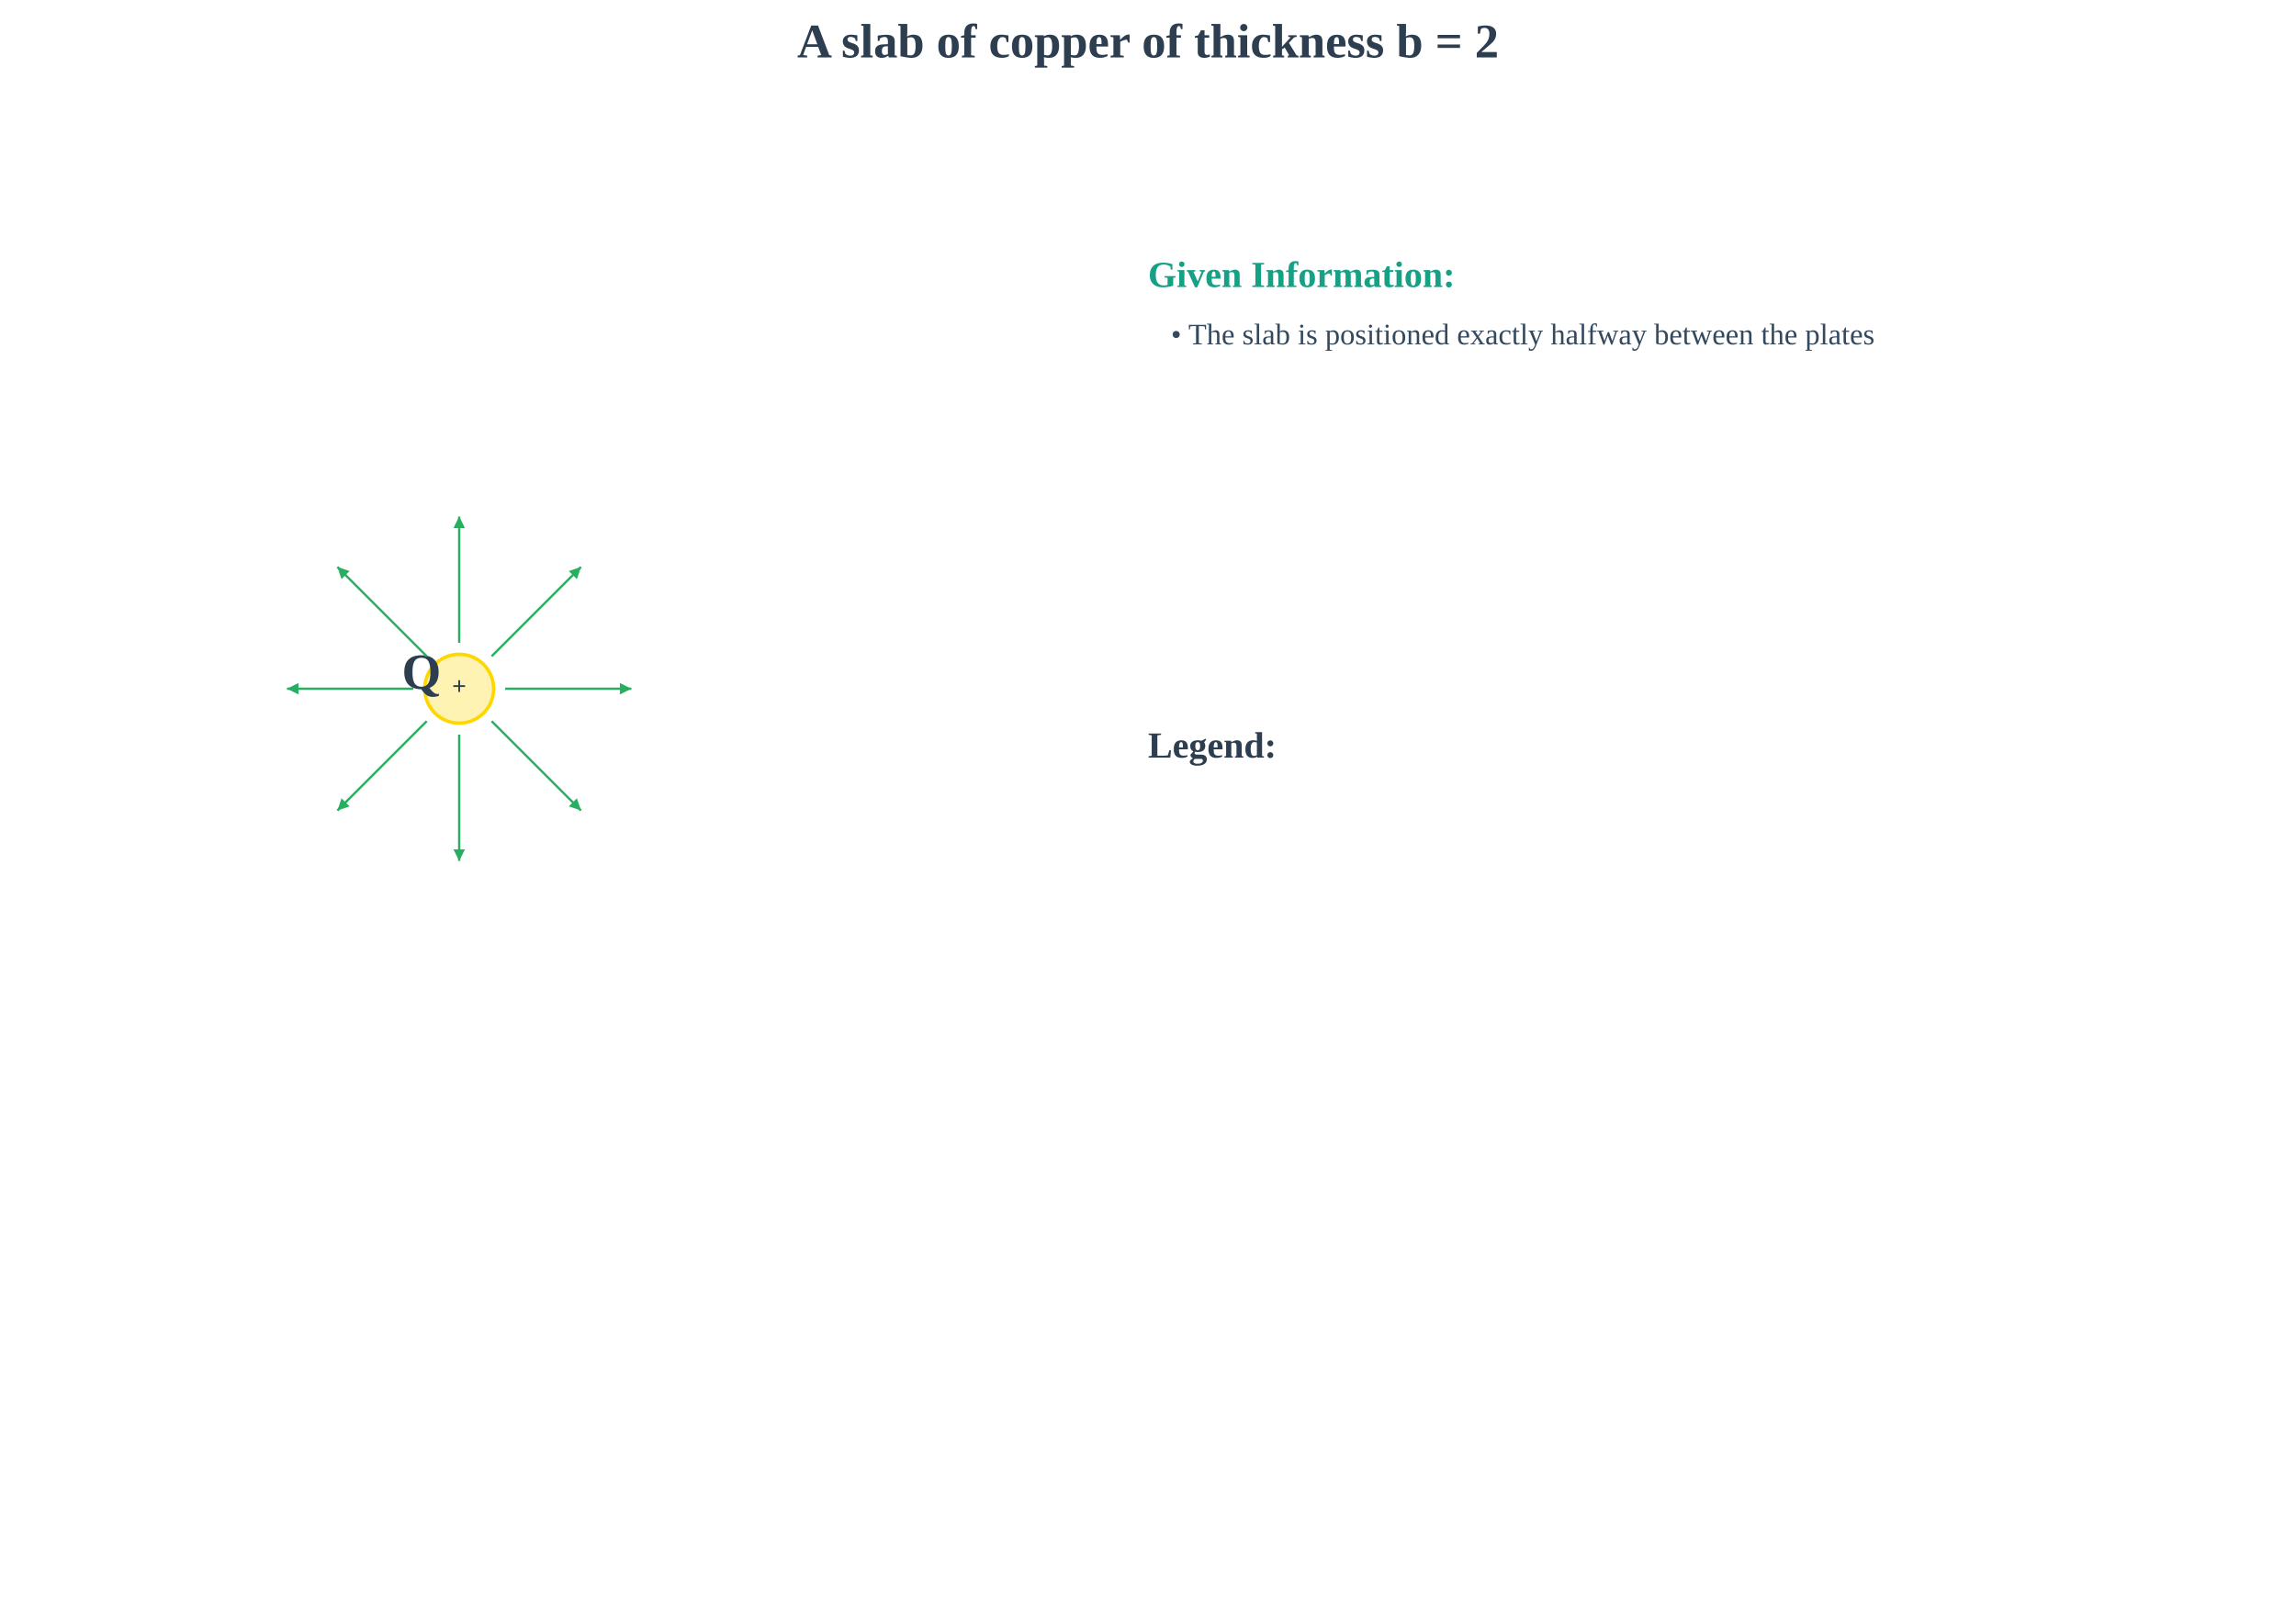
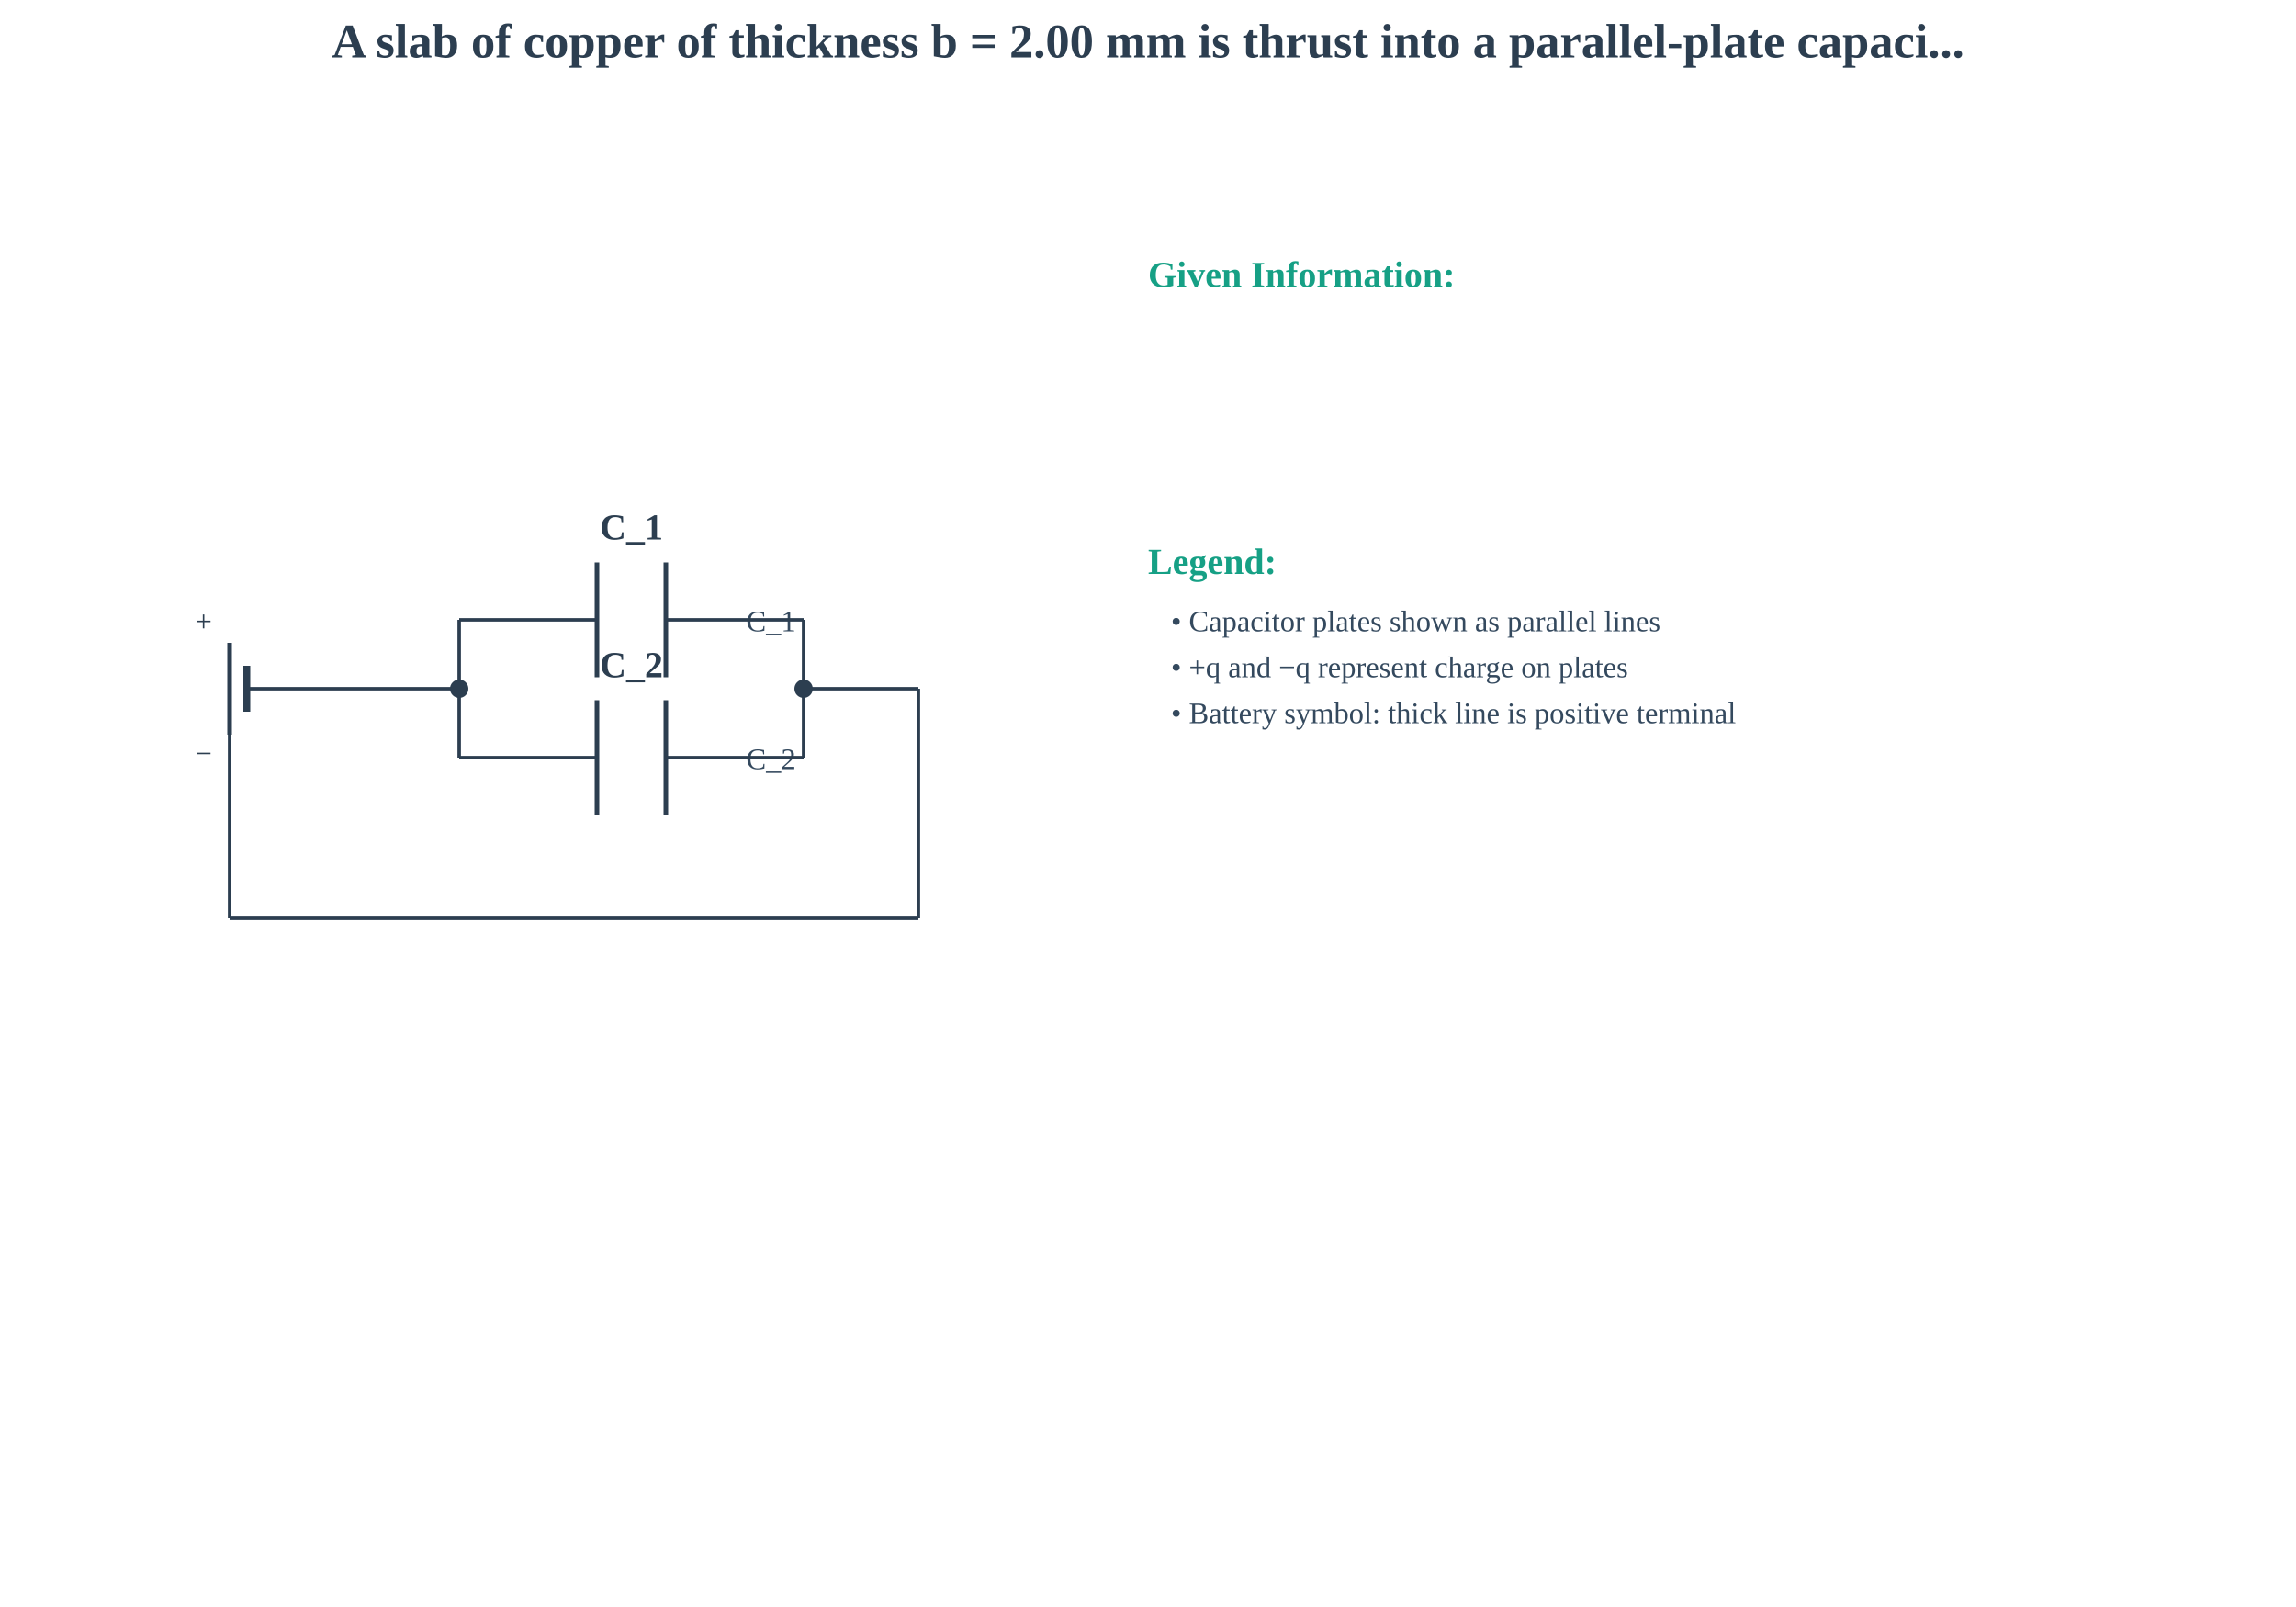
<svg xmlns="http://www.w3.org/2000/svg" viewBox="0 0 2000 1400">
  <rect width="2000" height="1400" fill="#ffffff" />
  <defs>
    <marker id="arrowRed" markerWidth="5" markerHeight="5" refX="5" refY="2.5" orient="auto">
      <path d="M 0 0 L 5 2.5 L 0 5 z" fill="#e74c3c" />
    </marker>
    <marker id="arrowBlue" markerWidth="5" markerHeight="5" refX="5" refY="2.5" orient="auto">
      <path d="M 0 0 L 5 2.5 L 0 5 z" fill="#3498db" />
    </marker>
    <marker id="arrowGreen" markerWidth="5" markerHeight="5" refX="5" refY="2.5" orient="auto">
      <path d="M 0 0 L 5 2.5 L 0 5 z" fill="#27ae60" />
    </marker>
    <marker id="arrowPurple" markerWidth="5" markerHeight="5" refX="5" refY="2.5" orient="auto">
      <path d="M 0 0 L 5 2.5 L 0 5 z" fill="#9b59b6" />
    </marker>
    <marker id="arrowOrange" markerWidth="5" markerHeight="5" refX="5" refY="2.5" orient="auto">
      <path d="M 0 0 L 5 2.5 L 0 5 z" fill="#e67e22" />
    </marker>
  </defs>
-   <text x="1000.0" y="50" text-anchor="middle" font-size="42" font-weight="bold" fill="#2c3e50">A slab of copper of thickness b = 2</text>
+   <text x="1000" y="50" text-anchor="middle" font-size="42" font-weight="bold" fill="#2c3e50">A slab of copper of thickness b = 2.00 mm is thrust into a parallel-plate capaci...</text>
  <g id="main-diagram">
-     <circle cx="400" cy="600" r="30" fill="#FFD700" fill-opacity="0.3" stroke="#FFD700" stroke-width="3" />
-     <text x="400" y="605" text-anchor="middle" font-size="22" font-weight="bold" fill="#2c3e50">+</text>
-     <text x="350" y="600" font-size="44" font-weight="bold" fill="#2c3e50">Q</text>
-     <line x1="440.0" y1="600.0" x2="550.0" y2="600.0" stroke="#27ae60" stroke-width="2" marker-end="url(#arrowGreen)" />
-     <line x1="428.284" y1="628.284" x2="506.066" y2="706.066" stroke="#27ae60" stroke-width="2" marker-end="url(#arrowGreen)" />
-     <line x1="400.0" y1="640.0" x2="400.0" y2="750.0" stroke="#27ae60" stroke-width="2" marker-end="url(#arrowGreen)" />
-     <line x1="371.716" y1="628.284" x2="293.934" y2="706.066" stroke="#27ae60" stroke-width="2" marker-end="url(#arrowGreen)" />
-     <line x1="360.0" y1="600.0" x2="250.0" y2="600.0" stroke="#27ae60" stroke-width="2" marker-end="url(#arrowGreen)" />
-     <line x1="371.716" y1="571.716" x2="293.934" y2="493.934" stroke="#27ae60" stroke-width="2" marker-end="url(#arrowGreen)" />
-     <line x1="400.0" y1="560.0" x2="400.0" y2="450.0" stroke="#27ae60" stroke-width="2" marker-end="url(#arrowGreen)" />
-     <line x1="428.284" y1="571.716" x2="506.066" y2="493.934" stroke="#27ae60" stroke-width="2" marker-end="url(#arrowGreen)" />
+     <line x1="200" y1="560" x2="200" y2="640" stroke="#2c3e50" stroke-width="4" />
+     <line x1="215" y1="580" x2="215" y2="620" stroke="#2c3e50" stroke-width="6" />
+     <text x="170" y="550" font-size="26" fill="#2c3e50">+</text>
+     <text x="170" y="665" font-size="26" fill="#2c3e50">−</text>
+     <circle cx="400" cy="600" r="8" fill="#2c3e50" />
+     <circle cx="700" cy="600" r="8" fill="#2c3e50" />
+     <line x1="520" y1="490" x2="520" y2="590" stroke="#2c3e50" stroke-width="4" />
+     <line x1="580" y1="490" x2="580" y2="590" stroke="#2c3e50" stroke-width="4" />
+     <text x="550" y="470" text-anchor="middle" font-size="32" font-weight="bold" fill="#2c3e50">C_1</text>
+     <text x="650" y="550" text-anchor="start" font-size="26" fill="#34495e">C_1</text>
+     <line x1="400" y1="600" x2="400" y2="540" stroke="#2c3e50" stroke-width="3" />
+     <line x1="400" y1="540" x2="520" y2="540" stroke="#2c3e50" stroke-width="3" />
+     <line x1="580" y1="540" x2="700" y2="540" stroke="#2c3e50" stroke-width="3" />
+     <line x1="700" y1="540" x2="700" y2="600" stroke="#2c3e50" stroke-width="3" />
+     <line x1="520" y1="610" x2="520" y2="710" stroke="#2c3e50" stroke-width="4" />
+     <line x1="580" y1="610" x2="580" y2="710" stroke="#2c3e50" stroke-width="4" />
+     <text x="550" y="590" text-anchor="middle" font-size="32" font-weight="bold" fill="#2c3e50">C_2</text>
+     <text x="650" y="670" text-anchor="start" font-size="26" fill="#34495e">C_2</text>
+     <line x1="400" y1="600" x2="400" y2="660" stroke="#2c3e50" stroke-width="3" />
+     <line x1="400" y1="660" x2="520" y2="660" stroke="#2c3e50" stroke-width="3" />
+     <line x1="580" y1="660" x2="700" y2="660" stroke="#2c3e50" stroke-width="3" />
+     <line x1="700" y1="660" x2="700" y2="600" stroke="#2c3e50" stroke-width="3" />
+     <line x1="215" y1="600" x2="400" y2="600" stroke="#2c3e50" stroke-width="3" />
+     <line x1="700" y1="600" x2="800" y2="600" stroke="#2c3e50" stroke-width="3" />
+     <line x1="800" y1="600" x2="800" y2="800" stroke="#2c3e50" stroke-width="3" />
+     <line x1="800" y1="800" x2="200" y2="800" stroke="#2c3e50" stroke-width="3" />
+     <line x1="200" y1="800" x2="200" y2="640" stroke="#2c3e50" stroke-width="3" />
  </g>
  <g id="given-info">
    <text x="1000" y="250" font-size="32" font-weight="bold" fill="#16a085">Given Information:</text>
-     <text x="1020" y="300" font-size="26" fill="#34495e">• The slab is positioned exactly halfway between the plates</text>
  </g>
  <g id="legend">
-     <text x="1000" y="660" font-size="32" font-weight="bold" fill="#2c3e50">Legend:</text>
+     <text x="1000" y="500" font-size="32" font-weight="bold" fill="#16a085">Legend:</text>
+     <text x="1020" y="550" font-size="26" fill="#34495e">• Capacitor plates shown as parallel lines</text>
+     <text x="1020" y="590" font-size="26" fill="#34495e">• +q and −q represent charge on plates</text>
+     <text x="1020" y="630" font-size="26" fill="#34495e">• Battery symbol: thick line is positive terminal</text>
  </g>
</svg>
